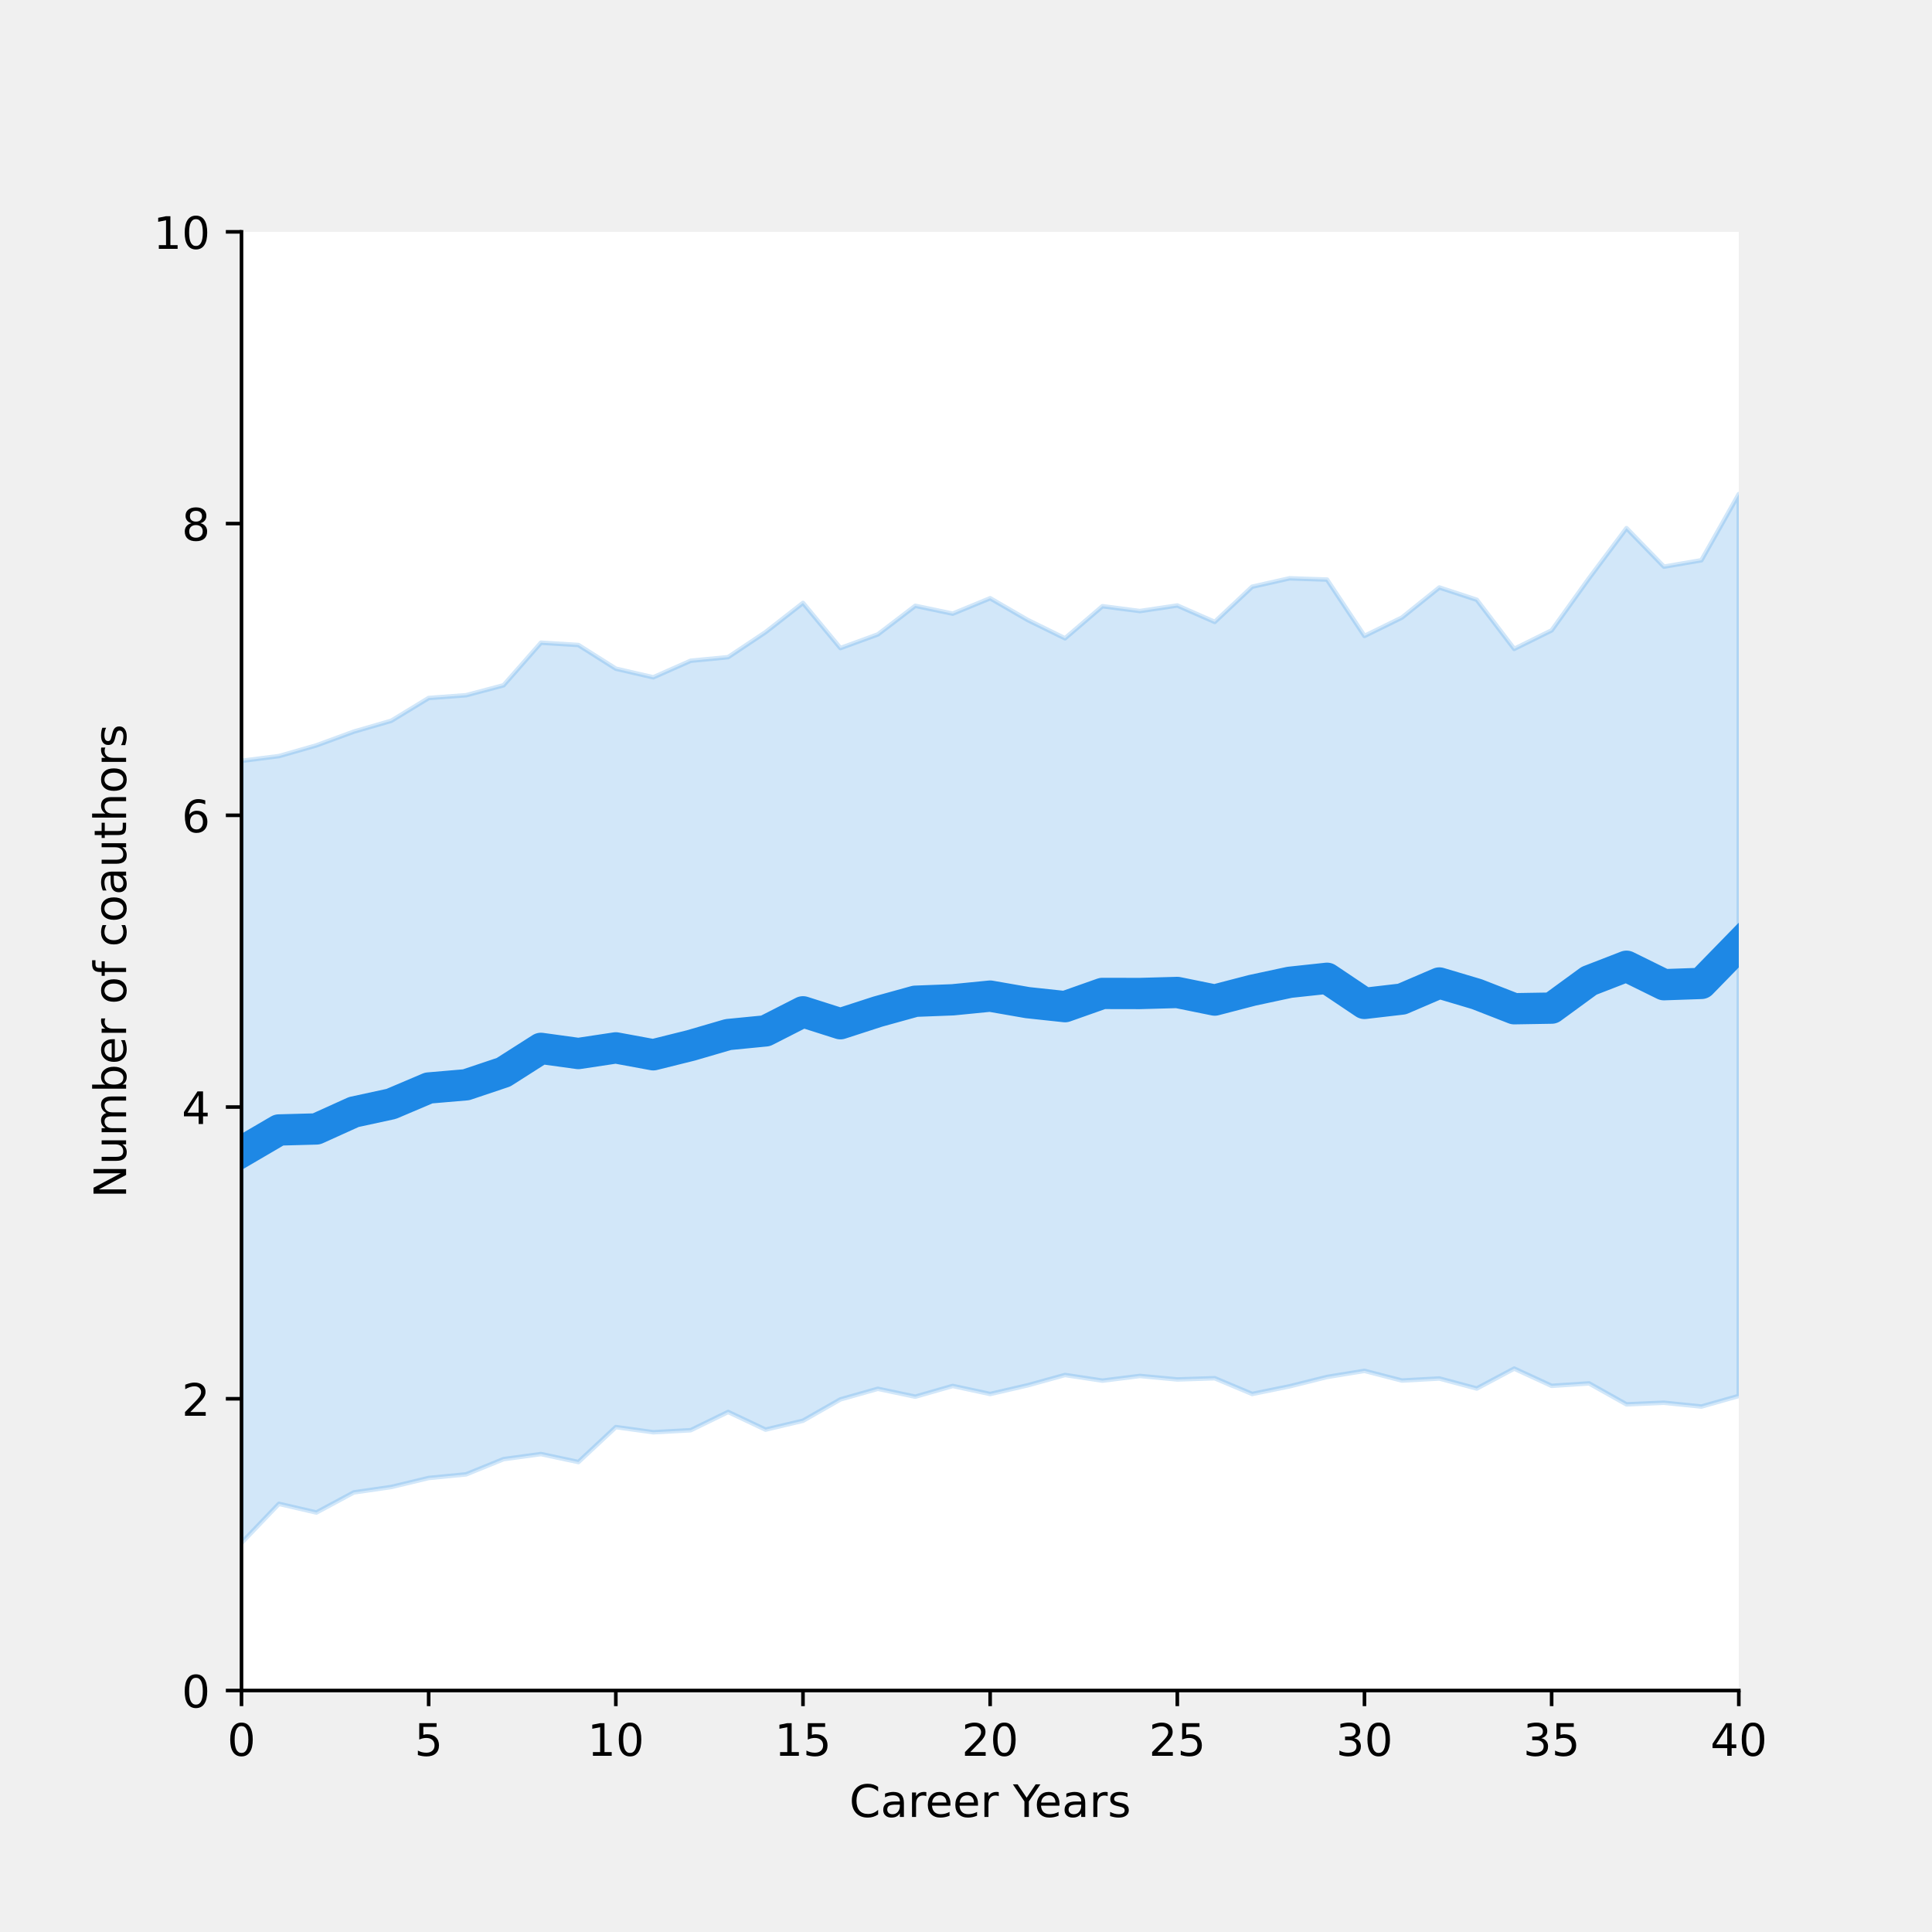
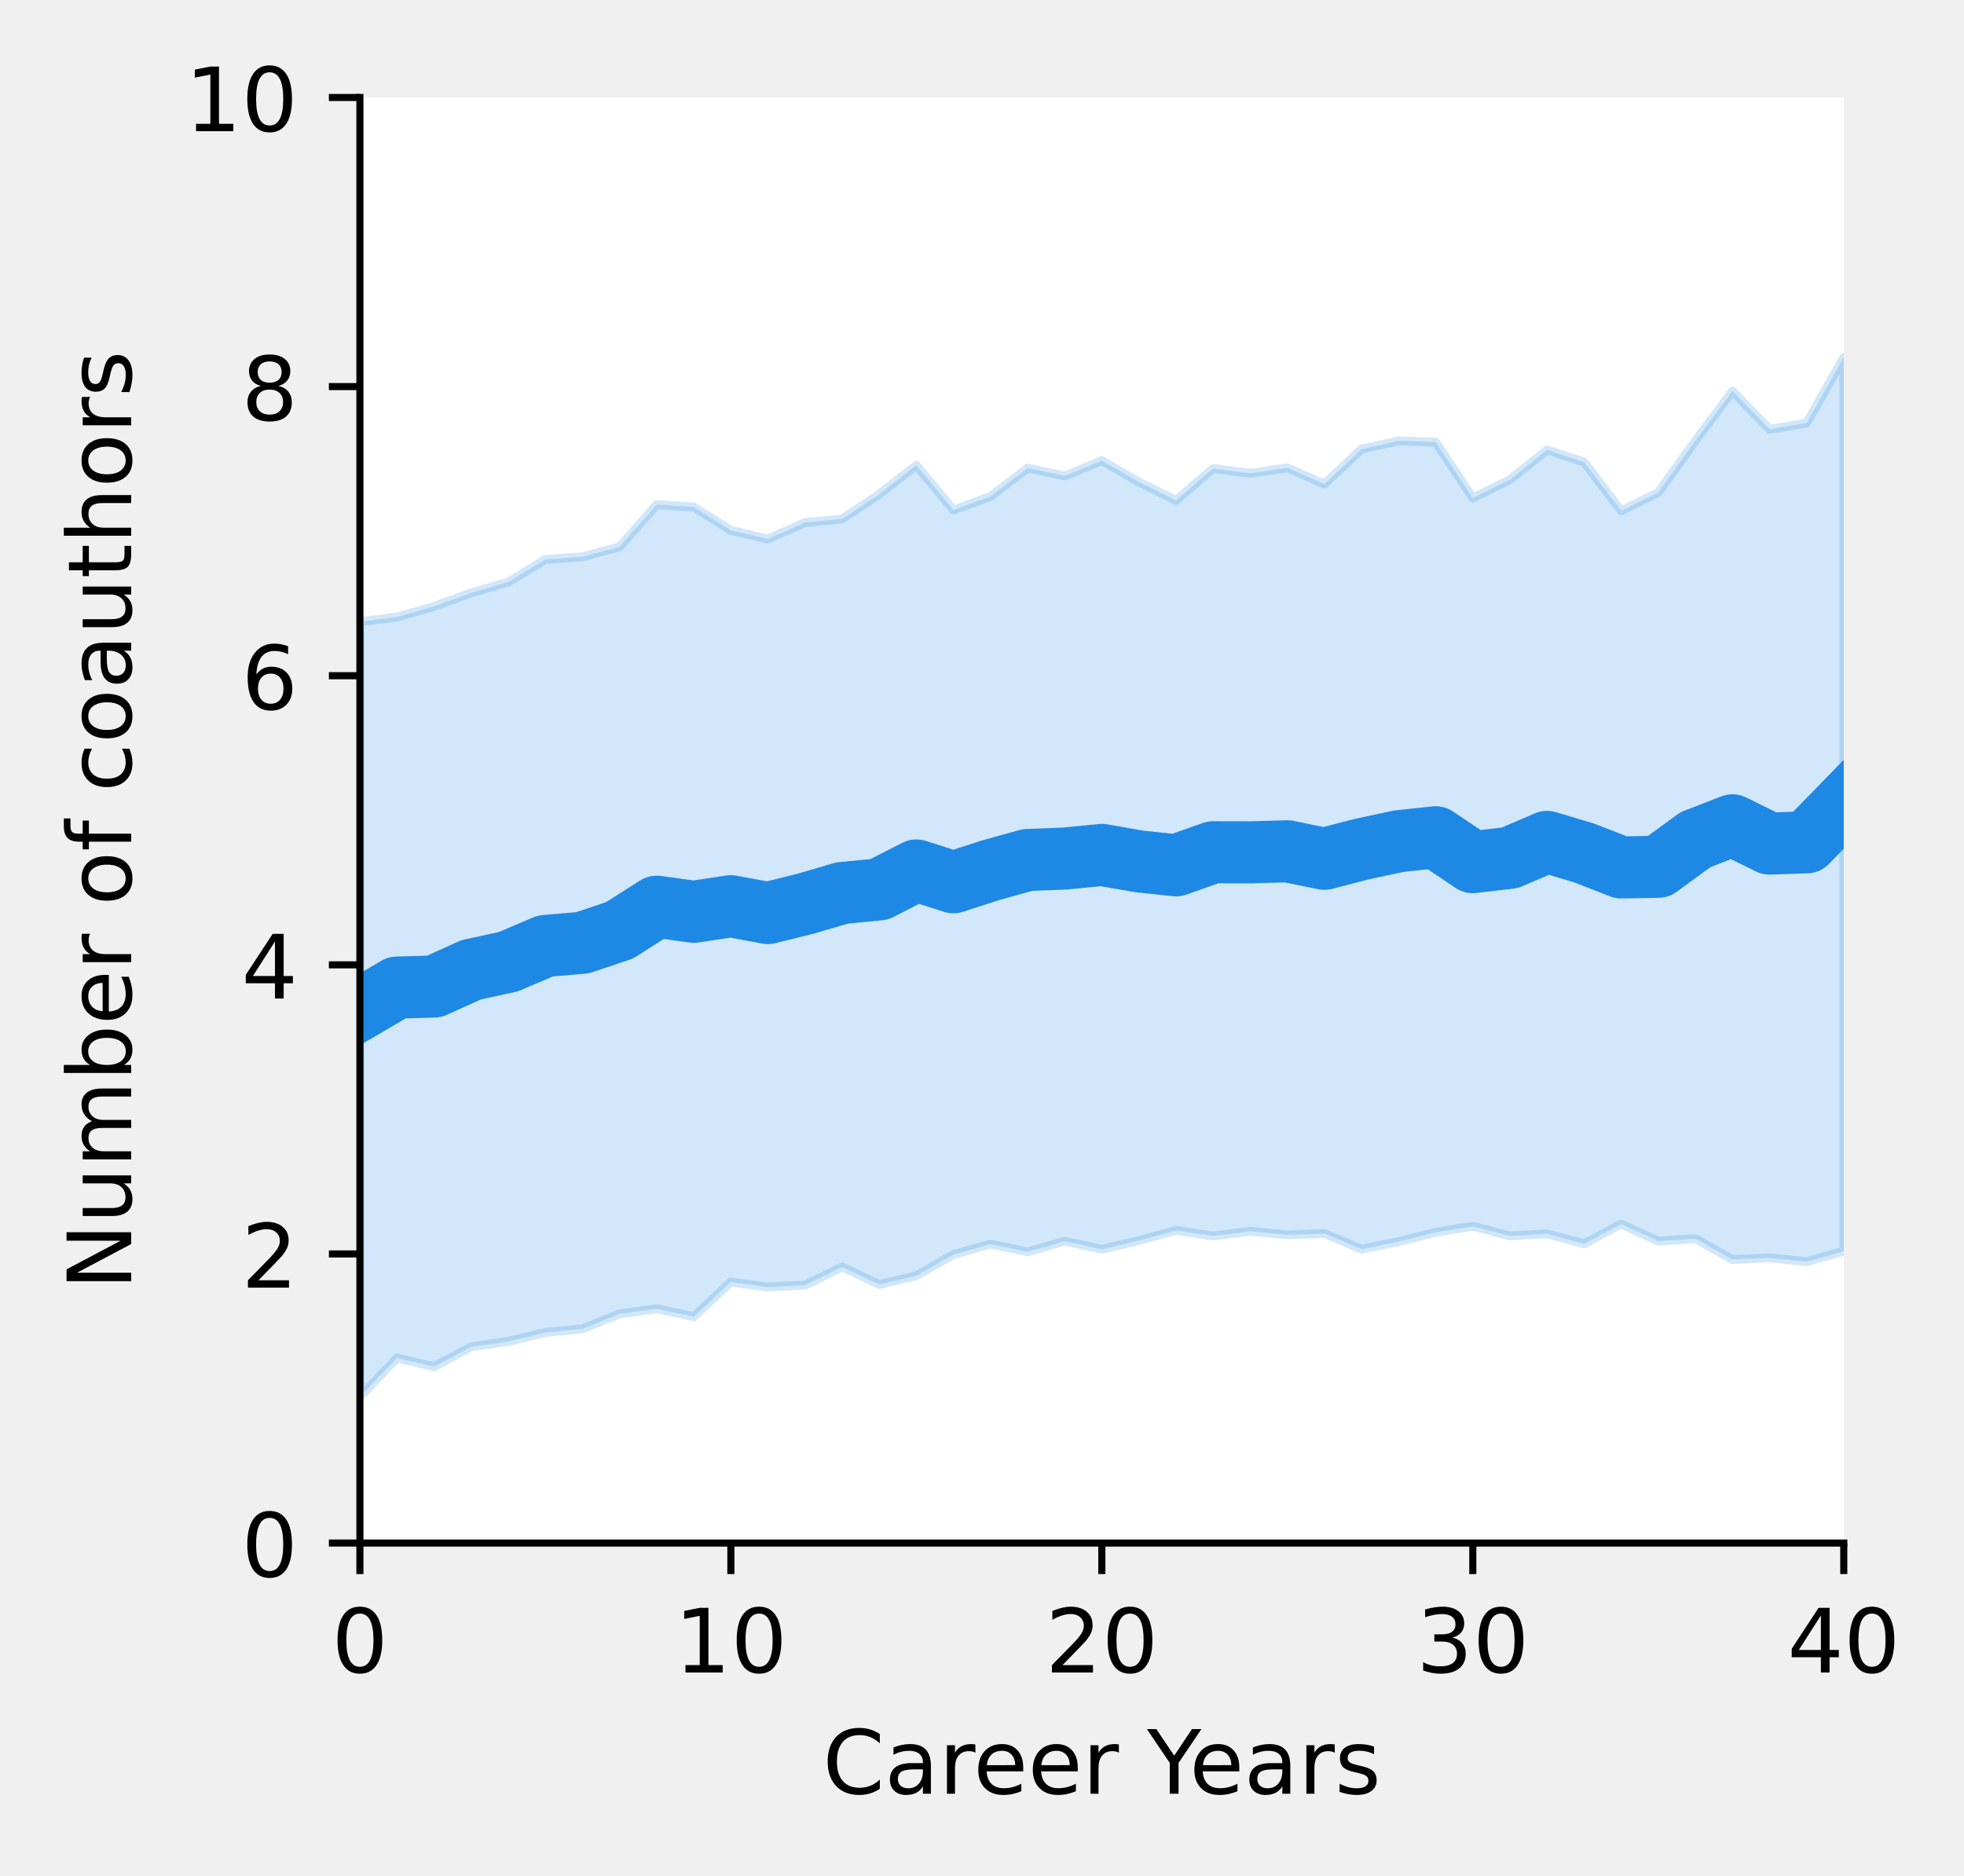
- <svg xmlns="http://www.w3.org/2000/svg" xmlns:xlink="http://www.w3.org/1999/xlink" width="432pt" height="432pt" viewBox="0 0 432 432" version="1.1">
+ <svg xmlns="http://www.w3.org/2000/svg" xmlns:xlink="http://www.w3.org/1999/xlink" width="221.566pt" height="211.635pt" viewBox="0 0 221.566 211.635" version="1.1">
  <defs>
    <style type="text/css">*{stroke-linejoin: round; stroke-linecap: butt}</style>
  </defs>
  <g id="figure_1">
    <g id="patch_1">
-       <path d="M 0 432  L 432 432  L 432 0  L 0 0  L 0 432  z " style="fill: none" />
+       <path d="M -0 211.635  L 221.566 211.635  L 221.566 0  L -0 0  L -0 211.635  z " style="fill: none" />
    </g>
    <g id="axes_1">
      <g id="patch_2">
-         <path d="M 54 378  L 388.8 378  L 388.8 51.84  L 54 51.84  z " style="fill: #ffffff" />
+         <path d="M 40.603 174.079  L 208.003 174.079  L 208.003 10.999  L 40.603 10.999  z " style="fill: #ffffff" />
      </g>
      <g id="PolyCollection_1">
        <defs>
-           <path id="m0a6d0a810b" d="M 54 -87.001  L 54 -261.879  L 62.37 -262.937  L 70.74 -265.332  L 79.11 -268.406  L 87.48 -270.828  L 95.85 -275.924  L 104.22 -276.548  L 112.59 -278.768  L 120.96 -288.294  L 129.33 -287.778  L 137.7 -282.482  L 146.07 -280.553  L 154.44 -284.259  L 162.81 -285.06  L 171.18 -290.649  L 179.55 -297.188  L 187.92 -287.088  L 196.29 -290.147  L 204.66 -296.539  L 213.03 -294.783  L 221.4 -298.233  L 229.77 -293.385  L 238.14 -289.272  L 246.51 -296.449  L 254.88 -295.366  L 263.25 -296.611  L 271.62 -292.939  L 279.99 -300.81  L 288.36 -302.691  L 296.73 -302.4  L 305.1 -289.802  L 313.47 -293.91  L 321.84 -300.635  L 330.21 -297.889  L 338.58 -286.91  L 346.95 -291.047  L 355.32 -302.719  L 363.69 -313.905  L 372.06 -305.295  L 380.43 -306.724  L 388.8 -321.525  L 388.8 -119.864  L 388.8 -119.864  L 380.43 -117.49  L 372.06 -118.344  L 363.69 -117.98  L 355.32 -122.67  L 346.95 -122.119  L 338.58 -125.978  L 330.21 -121.527  L 321.84 -123.765  L 313.47 -123.307  L 305.1 -125.471  L 296.73 -124.105  L 288.36 -122.015  L 279.99 -120.307  L 271.62 -123.826  L 263.25 -123.552  L 254.88 -124.335  L 246.51 -123.284  L 238.14 -124.548  L 229.77 -122.233  L 221.4 -120.299  L 213.03 -122.099  L 204.66 -119.7  L 196.29 -121.461  L 187.92 -119.093  L 179.55 -114.32  L 171.18 -112.333  L 162.81 -116.282  L 154.44 -112.199  L 146.07 -111.745  L 137.7 -112.9  L 129.33 -105.082  L 120.96 -106.868  L 112.59 -105.732  L 104.22 -102.33  L 95.85 -101.517  L 87.48 -99.503  L 79.11 -98.292  L 70.74 -93.797  L 62.37 -95.738  L 54 -87.001  z " style="stroke: #1e88e5; stroke-opacity: 0.2" />
+           <path id="mc6dfafb2fe" d="M 40.603 -54.057  L 40.603 -141.496  L 44.788 -142.025  L 48.973 -143.222  L 53.158 -144.759  L 57.343 -145.97  L 61.528 -148.518  L 65.713 -148.83  L 69.898 -149.94  L 74.083 -154.703  L 78.268 -154.445  L 82.453 -151.797  L 86.638 -150.833  L 90.823 -152.686  L 95.008 -153.086  L 99.193 -155.881  L 103.378 -159.15  L 107.563 -154.1  L 111.748 -155.63  L 115.933 -158.826  L 120.118 -157.948  L 124.303 -159.673  L 128.488 -157.249  L 132.673 -155.192  L 136.858 -158.781  L 141.043 -158.239  L 145.228 -158.862  L 149.413 -157.026  L 153.598 -160.961  L 157.783 -161.902  L 161.968 -161.756  L 166.153 -155.457  L 170.338 -157.511  L 174.523 -160.874  L 178.708 -159.501  L 182.893 -154.011  L 187.078 -156.08  L 191.263 -161.916  L 195.448 -167.509  L 199.633 -163.204  L 203.818 -163.918  L 208.003 -171.319  L 208.003 -70.488  L 208.003 -70.488  L 203.818 -69.301  L 199.633 -69.728  L 195.448 -69.546  L 191.263 -71.891  L 187.078 -71.616  L 182.893 -73.545  L 178.708 -71.32  L 174.523 -72.439  L 170.338 -72.21  L 166.153 -73.292  L 161.968 -72.609  L 157.783 -71.564  L 153.598 -70.71  L 149.413 -72.469  L 145.228 -72.332  L 141.043 -72.724  L 136.858 -72.198  L 132.673 -72.83  L 128.488 -71.673  L 124.303 -70.706  L 120.118 -71.606  L 115.933 -70.406  L 111.748 -71.287  L 107.563 -70.103  L 103.378 -67.716  L 99.193 -66.723  L 95.008 -68.697  L 90.823 -66.656  L 86.638 -66.429  L 82.453 -67.006  L 78.268 -63.097  L 74.083 -63.99  L 69.898 -63.422  L 65.713 -61.721  L 61.528 -61.315  L 57.343 -60.308  L 53.158 -59.702  L 48.973 -57.455  L 44.788 -58.425  L 40.603 -54.057  z " style="stroke: #1e88e5; stroke-opacity: 0.2" />
        </defs>
-         <g clip-path="url(#pf0efb331fc)">
-           <use xlink:href="#m0a6d0a810b" x="0" y="432" style="fill: #1e88e5; fill-opacity: 0.2; stroke: #1e88e5; stroke-opacity: 0.2" />
+         <g clip-path="url(#p8e484c2365)">
+           <use xlink:href="#mc6dfafb2fe" x="0" y="211.635" style="fill: #1e88e5; fill-opacity: 0.2; stroke: #1e88e5; stroke-opacity: 0.2" />
        </g>
      </g>
      <g id="matplotlib.axis_1">
        <g id="xtick_1">
          <g id="line2d_1">
            <defs>
-               <path id="m0c5ef98e49" d="M 0 0  L 0 3.5  " style="stroke: #000000; stroke-width: 0.8" />
-             </defs>
-             <g>
-               <use xlink:href="#m0c5ef98e49" x="54" y="378" style="stroke: #000000; stroke-width: 0.8" />
+               <path id="m234c2385be" d="M 0 0  L 0 3.5  " style="stroke: #000000; stroke-width: 0.8" />
+             </defs>
+             <g>
+               <use xlink:href="#m234c2385be" x="40.603" y="174.079" style="stroke: #000000; stroke-width: 0.8" />
            </g>
          </g>
          <g id="text_1">
-             <g transform="translate(50.81875 392.5984)scale(0.1 -0.1)">
+             <g transform="translate(37.42188 188.6777)scale(0.1 -0.1)">
              <defs>
                <path id="DejaVuSans-30" d="M 2034 4250  Q 1547 4250 1301 3770  Q 1056 3291 1056 2328  Q 1056 1369 1301 889  Q 1547 409 2034 409  Q 2525 409 2770 889  Q 3016 1369 3016 2328  Q 3016 3291 2770 3770  Q 2525 4250 2034 4250  z M 2034 4750  Q 2819 4750 3233 4129  Q 3647 3509 3647 2328  Q 3647 1150 3233 529  Q 2819 -91 2034 -91  Q 1250 -91 836 529  Q 422 1150 422 2328  Q 422 3509 836 4129  Q 1250 4750 2034 4750  z " transform="scale(0.015625)" />
              </defs>
              <use xlink:href="#DejaVuSans-30" />
            </g>
          </g>
        </g>
        <g id="xtick_2">
          <g id="line2d_2">
            <g>
-               <use xlink:href="#m0c5ef98e49" x="95.85" y="378" style="stroke: #000000; stroke-width: 0.8" />
+               <use xlink:href="#m234c2385be" x="82.453" y="174.079" style="stroke: #000000; stroke-width: 0.8" />
            </g>
          </g>
          <g id="text_2">
-             <g transform="translate(92.66875 392.5984)scale(0.1 -0.1)">
-               <defs>
-                 <path id="DejaVuSans-35" d="M 691 4666  L 3169 4666  L 3169 4134  L 1269 4134  L 1269 2991  Q 1406 3038 1543 3061  Q 1681 3084 1819 3084  Q 2600 3084 3056 2656  Q 3513 2228 3513 1497  Q 3513 744 3044 326  Q 2575 -91 1722 -91  Q 1428 -91 1123 -41  Q 819 9 494 109  L 494 744  Q 775 591 1075 516  Q 1375 441 1709 441  Q 2250 441 2565 725  Q 2881 1009 2881 1497  Q 2881 1984 2565 2268  Q 2250 2553 1709 2553  Q 1456 2553 1204 2497  Q 953 2441 691 2322  L 691 4666  z " transform="scale(0.015625)" />
-               </defs>
-               <use xlink:href="#DejaVuSans-35" />
+             <g transform="translate(76.09063 188.6777)scale(0.1 -0.1)">
+               <defs>
+                 <path id="DejaVuSans-31" d="M 794 531  L 1825 531  L 1825 4091  L 703 3866  L 703 4441  L 1819 4666  L 2450 4666  L 2450 531  L 3481 531  L 3481 0  L 794 0  L 794 531  z " transform="scale(0.015625)" />
+               </defs>
+               <use xlink:href="#DejaVuSans-31" />
+               <use xlink:href="#DejaVuSans-30" x="63.623" />
            </g>
          </g>
        </g>
        <g id="xtick_3">
          <g id="line2d_3">
            <g>
-               <use xlink:href="#m0c5ef98e49" x="137.7" y="378" style="stroke: #000000; stroke-width: 0.8" />
+               <use xlink:href="#m234c2385be" x="124.303" y="174.079" style="stroke: #000000; stroke-width: 0.8" />
            </g>
          </g>
          <g id="text_3">
-             <g transform="translate(131.3375 392.5984)scale(0.1 -0.1)">
-               <defs>
-                 <path id="DejaVuSans-31" d="M 794 531  L 1825 531  L 1825 4091  L 703 3866  L 703 4441  L 1819 4666  L 2450 4666  L 2450 531  L 3481 531  L 3481 0  L 794 0  L 794 531  z " transform="scale(0.015625)" />
-               </defs>
-               <use xlink:href="#DejaVuSans-31" />
+             <g transform="translate(117.9406 188.6777)scale(0.1 -0.1)">
+               <defs>
+                 <path id="DejaVuSans-32" d="M 1228 531  L 3431 531  L 3431 0  L 469 0  L 469 531  Q 828 903 1448 1529  Q 2069 2156 2228 2338  Q 2531 2678 2651 2914  Q 2772 3150 2772 3378  Q 2772 3750 2511 3984  Q 2250 4219 1831 4219  Q 1534 4219 1204 4116  Q 875 4013 500 3803  L 500 4441  Q 881 4594 1212 4672  Q 1544 4750 1819 4750  Q 2544 4750 2975 4387  Q 3406 4025 3406 3419  Q 3406 3131 3298 2873  Q 3191 2616 2906 2266  Q 2828 2175 2409 1742  Q 1991 1309 1228 531  z " transform="scale(0.015625)" />
+               </defs>
+               <use xlink:href="#DejaVuSans-32" />
              <use xlink:href="#DejaVuSans-30" x="63.623" />
            </g>
          </g>
        </g>
        <g id="xtick_4">
          <g id="line2d_4">
            <g>
-               <use xlink:href="#m0c5ef98e49" x="179.55" y="378" style="stroke: #000000; stroke-width: 0.8" />
+               <use xlink:href="#m234c2385be" x="166.153" y="174.079" style="stroke: #000000; stroke-width: 0.8" />
            </g>
          </g>
          <g id="text_4">
-             <g transform="translate(173.1875 392.5984)scale(0.1 -0.1)">
-               <use xlink:href="#DejaVuSans-31" />
-               <use xlink:href="#DejaVuSans-35" x="63.623" />
+             <g transform="translate(159.7906 188.6777)scale(0.1 -0.1)">
+               <defs>
+                 <path id="DejaVuSans-33" d="M 2597 2516  Q 3050 2419 3304 2112  Q 3559 1806 3559 1356  Q 3559 666 3084 287  Q 2609 -91 1734 -91  Q 1441 -91 1130 -33  Q 819 25 488 141  L 488 750  Q 750 597 1062 519  Q 1375 441 1716 441  Q 2309 441 2620 675  Q 2931 909 2931 1356  Q 2931 1769 2642 2001  Q 2353 2234 1838 2234  L 1294 2234  L 1294 2753  L 1863 2753  Q 2328 2753 2575 2939  Q 2822 3125 2822 3475  Q 2822 3834 2567 4026  Q 2313 4219 1838 4219  Q 1578 4219 1281 4162  Q 984 4106 628 3988  L 628 4550  Q 988 4650 1302 4700  Q 1616 4750 1894 4750  Q 2613 4750 3031 4423  Q 3450 4097 3450 3541  Q 3450 3153 3228 2886  Q 3006 2619 2597 2516  z " transform="scale(0.015625)" />
+               </defs>
+               <use xlink:href="#DejaVuSans-33" />
+               <use xlink:href="#DejaVuSans-30" x="63.623" />
            </g>
          </g>
        </g>
        <g id="xtick_5">
          <g id="line2d_5">
            <g>
-               <use xlink:href="#m0c5ef98e49" x="221.4" y="378" style="stroke: #000000; stroke-width: 0.8" />
+               <use xlink:href="#m234c2385be" x="208.003" y="174.079" style="stroke: #000000; stroke-width: 0.8" />
            </g>
          </g>
          <g id="text_5">
-             <g transform="translate(215.0375 392.5984)scale(0.1 -0.1)">
-               <defs>
-                 <path id="DejaVuSans-32" d="M 1228 531  L 3431 531  L 3431 0  L 469 0  L 469 531  Q 828 903 1448 1529  Q 2069 2156 2228 2338  Q 2531 2678 2651 2914  Q 2772 3150 2772 3378  Q 2772 3750 2511 3984  Q 2250 4219 1831 4219  Q 1534 4219 1204 4116  Q 875 4013 500 3803  L 500 4441  Q 881 4594 1212 4672  Q 1544 4750 1819 4750  Q 2544 4750 2975 4387  Q 3406 4025 3406 3419  Q 3406 3131 3298 2873  Q 3191 2616 2906 2266  Q 2828 2175 2409 1742  Q 1991 1309 1228 531  z " transform="scale(0.015625)" />
-               </defs>
-               <use xlink:href="#DejaVuSans-32" />
-               <use xlink:href="#DejaVuSans-30" x="63.623" />
-             </g>
-           </g>
-         </g>
-         <g id="xtick_6">
-           <g id="line2d_6">
-             <g>
-               <use xlink:href="#m0c5ef98e49" x="263.25" y="378" style="stroke: #000000; stroke-width: 0.8" />
-             </g>
-           </g>
-           <g id="text_6">
-             <g transform="translate(256.8875 392.5984)scale(0.1 -0.1)">
-               <use xlink:href="#DejaVuSans-32" />
-               <use xlink:href="#DejaVuSans-35" x="63.623" />
-             </g>
-           </g>
-         </g>
-         <g id="xtick_7">
-           <g id="line2d_7">
-             <g>
-               <use xlink:href="#m0c5ef98e49" x="305.1" y="378" style="stroke: #000000; stroke-width: 0.8" />
-             </g>
-           </g>
-           <g id="text_7">
-             <g transform="translate(298.7375 392.5984)scale(0.1 -0.1)">
-               <defs>
-                 <path id="DejaVuSans-33" d="M 2597 2516  Q 3050 2419 3304 2112  Q 3559 1806 3559 1356  Q 3559 666 3084 287  Q 2609 -91 1734 -91  Q 1441 -91 1130 -33  Q 819 25 488 141  L 488 750  Q 750 597 1062 519  Q 1375 441 1716 441  Q 2309 441 2620 675  Q 2931 909 2931 1356  Q 2931 1769 2642 2001  Q 2353 2234 1838 2234  L 1294 2234  L 1294 2753  L 1863 2753  Q 2328 2753 2575 2939  Q 2822 3125 2822 3475  Q 2822 3834 2567 4026  Q 2313 4219 1838 4219  Q 1578 4219 1281 4162  Q 984 4106 628 3988  L 628 4550  Q 988 4650 1302 4700  Q 1616 4750 1894 4750  Q 2613 4750 3031 4423  Q 3450 4097 3450 3541  Q 3450 3153 3228 2886  Q 3006 2619 2597 2516  z " transform="scale(0.015625)" />
-               </defs>
-               <use xlink:href="#DejaVuSans-33" />
-               <use xlink:href="#DejaVuSans-30" x="63.623" />
-             </g>
-           </g>
-         </g>
-         <g id="xtick_8">
-           <g id="line2d_8">
-             <g>
-               <use xlink:href="#m0c5ef98e49" x="346.95" y="378" style="stroke: #000000; stroke-width: 0.8" />
-             </g>
-           </g>
-           <g id="text_8">
-             <g transform="translate(340.5875 392.5984)scale(0.1 -0.1)">
-               <use xlink:href="#DejaVuSans-33" />
-               <use xlink:href="#DejaVuSans-35" x="63.623" />
-             </g>
-           </g>
-         </g>
-         <g id="xtick_9">
-           <g id="line2d_9">
-             <g>
-               <use xlink:href="#m0c5ef98e49" x="388.8" y="378" style="stroke: #000000; stroke-width: 0.8" />
-             </g>
-           </g>
-           <g id="text_9">
-             <g transform="translate(382.4375 392.5984)scale(0.1 -0.1)">
+             <g transform="translate(201.6406 188.6777)scale(0.1 -0.1)">
              <defs>
                <path id="DejaVuSans-34" d="M 2419 4116  L 825 1625  L 2419 1625  L 2419 4116  z M 2253 4666  L 3047 4666  L 3047 1625  L 3713 1625  L 3713 1100  L 3047 1100  L 3047 0  L 2419 0  L 2419 1100  L 313 1100  L 313 1709  L 2253 4666  z " transform="scale(0.015625)" />
              </defs>
              <use xlink:href="#DejaVuSans-34" />
              <use xlink:href="#DejaVuSans-30" x="63.623" />
            </g>
          </g>
        </g>
-         <g id="text_10">
-           <g transform="translate(189.9117 406.2766)scale(0.1 -0.1)">
+         <g id="text_6">
+           <g transform="translate(92.81484 202.3558)scale(0.1 -0.1)">
            <defs>
              <path id="DejaVuSans-43" d="M 4122 4306  L 4122 3641  Q 3803 3938 3442 4084  Q 3081 4231 2675 4231  Q 1875 4231 1450 3742  Q 1025 3253 1025 2328  Q 1025 1406 1450 917  Q 1875 428 2675 428  Q 3081 428 3442 575  Q 3803 722 4122 1019  L 4122 359  Q 3791 134 3420 21  Q 3050 -91 2638 -91  Q 1578 -91 968 557  Q 359 1206 359 2328  Q 359 3453 968 4101  Q 1578 4750 2638 4750  Q 3056 4750 3426 4639  Q 3797 4528 4122 4306  z " transform="scale(0.015625)" />
              <path id="DejaVuSans-61" d="M 2194 1759  Q 1497 1759 1228 1600  Q 959 1441 959 1056  Q 959 750 1161 570  Q 1363 391 1709 391  Q 2188 391 2477 730  Q 2766 1069 2766 1631  L 2766 1759  L 2194 1759  z M 3341 1997  L 3341 0  L 2766 0  L 2766 531  Q 2569 213 2275 61  Q 1981 -91 1556 -91  Q 1019 -91 701 211  Q 384 513 384 1019  Q 384 1609 779 1909  Q 1175 2209 1959 2209  L 2766 2209  L 2766 2266  Q 2766 2663 2505 2880  Q 2244 3097 1772 3097  Q 1472 3097 1187 3025  Q 903 2953 641 2809  L 641 3341  Q 956 3463 1253 3523  Q 1550 3584 1831 3584  Q 2591 3584 2966 3190  Q 3341 2797 3341 1997  z " transform="scale(0.015625)" />
              <path id="DejaVuSans-72" d="M 2631 2963  Q 2534 3019 2420 3045  Q 2306 3072 2169 3072  Q 1681 3072 1420 2755  Q 1159 2438 1159 1844  L 1159 0  L 581 0  L 581 3500  L 1159 3500  L 1159 2956  Q 1341 3275 1631 3429  Q 1922 3584 2338 3584  Q 2397 3584 2469 3576  Q 2541 3569 2628 3553  L 2631 2963  z " transform="scale(0.015625)" />
              <path id="DejaVuSans-65" d="M 3597 1894  L 3597 1613  L 953 1613  Q 991 1019 1311 708  Q 1631 397 2203 397  Q 2534 397 2845 478  Q 3156 559 3463 722  L 3463 178  Q 3153 47 2828 -22  Q 2503 -91 2169 -91  Q 1331 -91 842 396  Q 353 884 353 1716  Q 353 2575 817 3079  Q 1281 3584 2069 3584  Q 2775 3584 3186 3129  Q 3597 2675 3597 1894  z M 3022 2063  Q 3016 2534 2758 2815  Q 2500 3097 2075 3097  Q 1594 3097 1305 2825  Q 1016 2553 972 2059  L 3022 2063  z " transform="scale(0.015625)" />
              <path id="DejaVuSans-20" transform="scale(0.015625)" />
              <path id="DejaVuSans-59" d="M -13 4666  L 666 4666  L 1959 2747  L 3244 4666  L 3922 4666  L 2272 2222  L 2272 0  L 1638 0  L 1638 2222  L -13 4666  z " transform="scale(0.015625)" />
              <path id="DejaVuSans-73" d="M 2834 3397  L 2834 2853  Q 2591 2978 2328 3040  Q 2066 3103 1784 3103  Q 1356 3103 1142 2972  Q 928 2841 928 2578  Q 928 2378 1081 2264  Q 1234 2150 1697 2047  L 1894 2003  Q 2506 1872 2764 1633  Q 3022 1394 3022 966  Q 3022 478 2636 193  Q 2250 -91 1575 -91  Q 1294 -91 989 -36  Q 684 19 347 128  L 347 722  Q 666 556 975 473  Q 1284 391 1588 391  Q 1994 391 2212 530  Q 2431 669 2431 922  Q 2431 1156 2273 1281  Q 2116 1406 1581 1522  L 1381 1569  Q 847 1681 609 1914  Q 372 2147 372 2553  Q 372 3047 722 3315  Q 1072 3584 1716 3584  Q 2034 3584 2315 3537  Q 2597 3491 2834 3397  z " transform="scale(0.015625)" />
            </defs>
            <use xlink:href="#DejaVuSans-43" />
            <use xlink:href="#DejaVuSans-61" x="69.824" />
            <use xlink:href="#DejaVuSans-72" x="131.104" />
            <use xlink:href="#DejaVuSans-65" x="169.967" />
            <use xlink:href="#DejaVuSans-65" x="231.49" />
            <use xlink:href="#DejaVuSans-72" x="293.014" />
            <use xlink:href="#DejaVuSans-20" x="334.127" />
            <use xlink:href="#DejaVuSans-59" x="365.914" />
            <use xlink:href="#DejaVuSans-65" x="413.748" />
            <use xlink:href="#DejaVuSans-61" x="475.271" />
            <use xlink:href="#DejaVuSans-72" x="536.551" />
            <use xlink:href="#DejaVuSans-73" x="577.664" />
          </g>
        </g>
      </g>
      <g id="matplotlib.axis_2">
        <g id="ytick_1">
+           <g id="line2d_6">
+             <defs>
+               <path id="ma1fa16063a" d="M 0 0  L -3.5 0  " style="stroke: #000000; stroke-width: 0.8" />
+             </defs>
+             <g>
+               <use xlink:href="#ma1fa16063a" x="40.603" y="174.079" style="stroke: #000000; stroke-width: 0.8" />
+             </g>
+           </g>
+           <g id="text_7">
+             <g transform="translate(27.24063 177.8784)scale(0.1 -0.1)">
+               <use xlink:href="#DejaVuSans-30" />
+             </g>
+           </g>
+         </g>
+         <g id="ytick_2">
+           <g id="line2d_7">
+             <g>
+               <use xlink:href="#ma1fa16063a" x="40.603" y="141.463" style="stroke: #000000; stroke-width: 0.8" />
+             </g>
+           </g>
+           <g id="text_8">
+             <g transform="translate(27.24063 145.2624)scale(0.1 -0.1)">
+               <use xlink:href="#DejaVuSans-32" />
+             </g>
+           </g>
+         </g>
+         <g id="ytick_3">
+           <g id="line2d_8">
+             <g>
+               <use xlink:href="#ma1fa16063a" x="40.603" y="108.847" style="stroke: #000000; stroke-width: 0.8" />
+             </g>
+           </g>
+           <g id="text_9">
+             <g transform="translate(27.24063 112.6464)scale(0.1 -0.1)">
+               <use xlink:href="#DejaVuSans-34" />
+             </g>
+           </g>
+         </g>
+         <g id="ytick_4">
+           <g id="line2d_9">
+             <g>
+               <use xlink:href="#ma1fa16063a" x="40.603" y="76.231" style="stroke: #000000; stroke-width: 0.8" />
+             </g>
+           </g>
+           <g id="text_10">
+             <g transform="translate(27.24063 80.03044)scale(0.1 -0.1)">
+               <defs>
+                 <path id="DejaVuSans-36" d="M 2113 2584  Q 1688 2584 1439 2293  Q 1191 2003 1191 1497  Q 1191 994 1439 701  Q 1688 409 2113 409  Q 2538 409 2786 701  Q 3034 994 3034 1497  Q 3034 2003 2786 2293  Q 2538 2584 2113 2584  z M 3366 4563  L 3366 3988  Q 3128 4100 2886 4159  Q 2644 4219 2406 4219  Q 1781 4219 1451 3797  Q 1122 3375 1075 2522  Q 1259 2794 1537 2939  Q 1816 3084 2150 3084  Q 2853 3084 3261 2657  Q 3669 2231 3669 1497  Q 3669 778 3244 343  Q 2819 -91 2113 -91  Q 1303 -91 875 529  Q 447 1150 447 2328  Q 447 3434 972 4092  Q 1497 4750 2381 4750  Q 2619 4750 2861 4703  Q 3103 4656 3366 4563  z " transform="scale(0.015625)" />
+               </defs>
+               <use xlink:href="#DejaVuSans-36" />
+             </g>
+           </g>
+         </g>
+         <g id="ytick_5">
          <g id="line2d_10">
-             <defs>
-               <path id="mbc0bbc5701" d="M 0 0  L -3.5 0  " style="stroke: #000000; stroke-width: 0.8" />
-             </defs>
-             <g>
-               <use xlink:href="#mbc0bbc5701" x="54" y="378" style="stroke: #000000; stroke-width: 0.8" />
+             <g>
+               <use xlink:href="#ma1fa16063a" x="40.603" y="43.615" style="stroke: #000000; stroke-width: 0.8" />
            </g>
          </g>
          <g id="text_11">
-             <g transform="translate(40.6375 381.7992)scale(0.1 -0.1)">
-               <use xlink:href="#DejaVuSans-30" />
-             </g>
-           </g>
-         </g>
-         <g id="ytick_2">
+             <g transform="translate(27.24063 47.41444)scale(0.1 -0.1)">
+               <defs>
+                 <path id="DejaVuSans-38" d="M 2034 2216  Q 1584 2216 1326 1975  Q 1069 1734 1069 1313  Q 1069 891 1326 650  Q 1584 409 2034 409  Q 2484 409 2743 651  Q 3003 894 3003 1313  Q 3003 1734 2745 1975  Q 2488 2216 2034 2216  z M 1403 2484  Q 997 2584 770 2862  Q 544 3141 544 3541  Q 544 4100 942 4425  Q 1341 4750 2034 4750  Q 2731 4750 3128 4425  Q 3525 4100 3525 3541  Q 3525 3141 3298 2862  Q 3072 2584 2669 2484  Q 3125 2378 3379 2068  Q 3634 1759 3634 1313  Q 3634 634 3220 271  Q 2806 -91 2034 -91  Q 1263 -91 848 271  Q 434 634 434 1313  Q 434 1759 690 2068  Q 947 2378 1403 2484  z M 1172 3481  Q 1172 3119 1398 2916  Q 1625 2713 2034 2713  Q 2441 2713 2670 2916  Q 2900 3119 2900 3481  Q 2900 3844 2670 4047  Q 2441 4250 2034 4250  Q 1625 4250 1398 4047  Q 1172 3844 1172 3481  z " transform="scale(0.015625)" />
+               </defs>
+               <use xlink:href="#DejaVuSans-38" />
+             </g>
+           </g>
+         </g>
+         <g id="ytick_6">
          <g id="line2d_11">
            <g>
-               <use xlink:href="#mbc0bbc5701" x="54" y="312.768" style="stroke: #000000; stroke-width: 0.8" />
+               <use xlink:href="#ma1fa16063a" x="40.603" y="10.999" style="stroke: #000000; stroke-width: 0.8" />
            </g>
          </g>
          <g id="text_12">
-             <g transform="translate(40.6375 316.5672)scale(0.1 -0.1)">
-               <use xlink:href="#DejaVuSans-32" />
-             </g>
-           </g>
-         </g>
-         <g id="ytick_3">
-           <g id="line2d_12">
-             <g>
-               <use xlink:href="#mbc0bbc5701" x="54" y="247.536" style="stroke: #000000; stroke-width: 0.8" />
-             </g>
-           </g>
-           <g id="text_13">
-             <g transform="translate(40.6375 251.3352)scale(0.1 -0.1)">
-               <use xlink:href="#DejaVuSans-34" />
-             </g>
-           </g>
-         </g>
-         <g id="ytick_4">
-           <g id="line2d_13">
-             <g>
-               <use xlink:href="#mbc0bbc5701" x="54" y="182.304" style="stroke: #000000; stroke-width: 0.8" />
-             </g>
-           </g>
-           <g id="text_14">
-             <g transform="translate(40.6375 186.1032)scale(0.1 -0.1)">
-               <defs>
-                 <path id="DejaVuSans-36" d="M 2113 2584  Q 1688 2584 1439 2293  Q 1191 2003 1191 1497  Q 1191 994 1439 701  Q 1688 409 2113 409  Q 2538 409 2786 701  Q 3034 994 3034 1497  Q 3034 2003 2786 2293  Q 2538 2584 2113 2584  z M 3366 4563  L 3366 3988  Q 3128 4100 2886 4159  Q 2644 4219 2406 4219  Q 1781 4219 1451 3797  Q 1122 3375 1075 2522  Q 1259 2794 1537 2939  Q 1816 3084 2150 3084  Q 2853 3084 3261 2657  Q 3669 2231 3669 1497  Q 3669 778 3244 343  Q 2819 -91 2113 -91  Q 1303 -91 875 529  Q 447 1150 447 2328  Q 447 3434 972 4092  Q 1497 4750 2381 4750  Q 2619 4750 2861 4703  Q 3103 4656 3366 4563  z " transform="scale(0.015625)" />
-               </defs>
-               <use xlink:href="#DejaVuSans-36" />
-             </g>
-           </g>
-         </g>
-         <g id="ytick_5">
-           <g id="line2d_14">
-             <g>
-               <use xlink:href="#mbc0bbc5701" x="54" y="117.072" style="stroke: #000000; stroke-width: 0.8" />
-             </g>
-           </g>
-           <g id="text_15">
-             <g transform="translate(40.6375 120.8712)scale(0.1 -0.1)">
-               <defs>
-                 <path id="DejaVuSans-38" d="M 2034 2216  Q 1584 2216 1326 1975  Q 1069 1734 1069 1313  Q 1069 891 1326 650  Q 1584 409 2034 409  Q 2484 409 2743 651  Q 3003 894 3003 1313  Q 3003 1734 2745 1975  Q 2488 2216 2034 2216  z M 1403 2484  Q 997 2584 770 2862  Q 544 3141 544 3541  Q 544 4100 942 4425  Q 1341 4750 2034 4750  Q 2731 4750 3128 4425  Q 3525 4100 3525 3541  Q 3525 3141 3298 2862  Q 3072 2584 2669 2484  Q 3125 2378 3379 2068  Q 3634 1759 3634 1313  Q 3634 634 3220 271  Q 2806 -91 2034 -91  Q 1263 -91 848 271  Q 434 634 434 1313  Q 434 1759 690 2068  Q 947 2378 1403 2484  z M 1172 3481  Q 1172 3119 1398 2916  Q 1625 2713 2034 2713  Q 2441 2713 2670 2916  Q 2900 3119 2900 3481  Q 2900 3844 2670 4047  Q 2441 4250 2034 4250  Q 1625 4250 1398 4047  Q 1172 3844 1172 3481  z " transform="scale(0.015625)" />
-               </defs>
-               <use xlink:href="#DejaVuSans-38" />
-             </g>
-           </g>
-         </g>
-         <g id="ytick_6">
-           <g id="line2d_15">
-             <g>
-               <use xlink:href="#mbc0bbc5701" x="54" y="51.84" style="stroke: #000000; stroke-width: 0.8" />
-             </g>
-           </g>
-           <g id="text_16">
-             <g transform="translate(34.275 55.63922)scale(0.1 -0.1)">
+             <g transform="translate(20.87813 14.79844)scale(0.1 -0.1)">
              <use xlink:href="#DejaVuSans-31" />
              <use xlink:href="#DejaVuSans-30" x="63.623" />
            </g>
          </g>
        </g>
-         <g id="text_17">
-           <g transform="translate(28.19531 267.8934)rotate(-90)scale(0.1 -0.1)">
+         <g id="text_13">
+           <g transform="translate(14.79844 145.5127)rotate(-90)scale(0.1 -0.1)">
            <defs>
              <path id="DejaVuSans-4e" d="M 628 4666  L 1478 4666  L 3547 763  L 3547 4666  L 4159 4666  L 4159 0  L 3309 0  L 1241 3903  L 1241 0  L 628 0  L 628 4666  z " transform="scale(0.015625)" />
              <path id="DejaVuSans-75" d="M 544 1381  L 544 3500  L 1119 3500  L 1119 1403  Q 1119 906 1312 657  Q 1506 409 1894 409  Q 2359 409 2629 706  Q 2900 1003 2900 1516  L 2900 3500  L 3475 3500  L 3475 0  L 2900 0  L 2900 538  Q 2691 219 2414 64  Q 2138 -91 1772 -91  Q 1169 -91 856 284  Q 544 659 544 1381  z M 1991 3584  L 1991 3584  z " transform="scale(0.015625)" />
              <path id="DejaVuSans-6d" d="M 3328 2828  Q 3544 3216 3844 3400  Q 4144 3584 4550 3584  Q 5097 3584 5394 3201  Q 5691 2819 5691 2113  L 5691 0  L 5113 0  L 5113 2094  Q 5113 2597 4934 2840  Q 4756 3084 4391 3084  Q 3944 3084 3684 2787  Q 3425 2491 3425 1978  L 3425 0  L 2847 0  L 2847 2094  Q 2847 2600 2669 2842  Q 2491 3084 2119 3084  Q 1678 3084 1418 2786  Q 1159 2488 1159 1978  L 1159 0  L 581 0  L 581 3500  L 1159 3500  L 1159 2956  Q 1356 3278 1631 3431  Q 1906 3584 2284 3584  Q 2666 3584 2933 3390  Q 3200 3197 3328 2828  z " transform="scale(0.015625)" />
              <path id="DejaVuSans-62" d="M 3116 1747  Q 3116 2381 2855 2742  Q 2594 3103 2138 3103  Q 1681 3103 1420 2742  Q 1159 2381 1159 1747  Q 1159 1113 1420 752  Q 1681 391 2138 391  Q 2594 391 2855 752  Q 3116 1113 3116 1747  z M 1159 2969  Q 1341 3281 1617 3432  Q 1894 3584 2278 3584  Q 2916 3584 3314 3078  Q 3713 2572 3713 1747  Q 3713 922 3314 415  Q 2916 -91 2278 -91  Q 1894 -91 1617 61  Q 1341 213 1159 525  L 1159 0  L 581 0  L 581 4863  L 1159 4863  L 1159 2969  z " transform="scale(0.015625)" />
              <path id="DejaVuSans-6f" d="M 1959 3097  Q 1497 3097 1228 2736  Q 959 2375 959 1747  Q 959 1119 1226 758  Q 1494 397 1959 397  Q 2419 397 2687 759  Q 2956 1122 2956 1747  Q 2956 2369 2687 2733  Q 2419 3097 1959 3097  z M 1959 3584  Q 2709 3584 3137 3096  Q 3566 2609 3566 1747  Q 3566 888 3137 398  Q 2709 -91 1959 -91  Q 1206 -91 779 398  Q 353 888 353 1747  Q 353 2609 779 3096  Q 1206 3584 1959 3584  z " transform="scale(0.015625)" />
              <path id="DejaVuSans-66" d="M 2375 4863  L 2375 4384  L 1825 4384  Q 1516 4384 1395 4259  Q 1275 4134 1275 3809  L 1275 3500  L 2222 3500  L 2222 3053  L 1275 3053  L 1275 0  L 697 0  L 697 3053  L 147 3053  L 147 3500  L 697 3500  L 697 3744  Q 697 4328 969 4595  Q 1241 4863 1831 4863  L 2375 4863  z " transform="scale(0.015625)" />
              <path id="DejaVuSans-63" d="M 3122 3366  L 3122 2828  Q 2878 2963 2633 3030  Q 2388 3097 2138 3097  Q 1578 3097 1268 2742  Q 959 2388 959 1747  Q 959 1106 1268 751  Q 1578 397 2138 397  Q 2388 397 2633 464  Q 2878 531 3122 666  L 3122 134  Q 2881 22 2623 -34  Q 2366 -91 2075 -91  Q 1284 -91 818 406  Q 353 903 353 1747  Q 353 2603 823 3093  Q 1294 3584 2113 3584  Q 2378 3584 2631 3529  Q 2884 3475 3122 3366  z " transform="scale(0.015625)" />
              <path id="DejaVuSans-74" d="M 1172 4494  L 1172 3500  L 2356 3500  L 2356 3053  L 1172 3053  L 1172 1153  Q 1172 725 1289 603  Q 1406 481 1766 481  L 2356 481  L 2356 0  L 1766 0  Q 1100 0 847 248  Q 594 497 594 1153  L 594 3053  L 172 3053  L 172 3500  L 594 3500  L 594 4494  L 1172 4494  z " transform="scale(0.015625)" />
              <path id="DejaVuSans-68" d="M 3513 2113  L 3513 0  L 2938 0  L 2938 2094  Q 2938 2591 2744 2837  Q 2550 3084 2163 3084  Q 1697 3084 1428 2787  Q 1159 2491 1159 1978  L 1159 0  L 581 0  L 581 4863  L 1159 4863  L 1159 2956  Q 1366 3272 1645 3428  Q 1925 3584 2291 3584  Q 2894 3584 3203 3211  Q 3513 2838 3513 2113  z " transform="scale(0.015625)" />
            </defs>
            <use xlink:href="#DejaVuSans-4e" />
            <use xlink:href="#DejaVuSans-75" x="74.805" />
            <use xlink:href="#DejaVuSans-6d" x="138.184" />
            <use xlink:href="#DejaVuSans-62" x="235.596" />
            <use xlink:href="#DejaVuSans-65" x="299.072" />
            <use xlink:href="#DejaVuSans-72" x="360.596" />
            <use xlink:href="#DejaVuSans-20" x="401.709" />
            <use xlink:href="#DejaVuSans-6f" x="433.496" />
            <use xlink:href="#DejaVuSans-66" x="494.678" />
            <use xlink:href="#DejaVuSans-20" x="529.883" />
            <use xlink:href="#DejaVuSans-63" x="561.67" />
            <use xlink:href="#DejaVuSans-6f" x="616.65" />
            <use xlink:href="#DejaVuSans-61" x="677.832" />
            <use xlink:href="#DejaVuSans-75" x="739.111" />
            <use xlink:href="#DejaVuSans-74" x="802.49" />
            <use xlink:href="#DejaVuSans-68" x="841.699" />
            <use xlink:href="#DejaVuSans-6f" x="905.078" />
            <use xlink:href="#DejaVuSans-72" x="966.26" />
            <use xlink:href="#DejaVuSans-73" x="1007.373" />
          </g>
        </g>
      </g>
-       <g id="line2d_16">
-         <path d="M 54 257.56  L 62.37 252.663  L 70.74 252.436  L 79.11 248.651  L 87.48 246.834  L 95.85 243.279  L 104.22 242.561  L 112.59 239.75  L 120.96 234.419  L 129.33 235.57  L 137.7 234.309  L 146.07 235.851  L 154.44 233.771  L 162.81 231.329  L 171.18 230.509  L 179.55 226.246  L 187.92 228.91  L 196.29 226.196  L 204.66 223.88  L 213.03 223.559  L 221.4 222.734  L 229.77 224.191  L 238.14 225.09  L 246.51 222.133  L 254.88 222.15  L 263.25 221.919  L 271.62 223.618  L 279.99 221.441  L 288.36 219.647  L 296.73 218.747  L 305.1 224.364  L 313.47 223.391  L 321.84 219.8  L 330.21 222.292  L 338.58 225.556  L 346.95 225.417  L 355.32 219.305  L 363.69 216.058  L 372.06 220.18  L 380.43 219.893  L 388.8 211.306  " clip-path="url(#pf0efb331fc)" style="fill: none; stroke: #1e88e5; stroke-width: 7; stroke-linecap: square" />
+       <g id="line2d_12">
+         <path d="M 40.603 113.859  L 44.788 111.411  L 48.973 111.297  L 53.158 109.405  L 57.343 108.496  L 61.528 106.719  L 65.713 106.36  L 69.898 104.954  L 74.083 102.289  L 78.268 102.864  L 82.453 102.234  L 86.638 103.005  L 90.823 101.965  L 95.008 100.744  L 99.193 100.334  L 103.378 98.202  L 107.563 99.534  L 111.748 98.177  L 115.933 97.019  L 120.118 96.859  L 124.303 96.446  L 128.488 97.175  L 132.673 97.624  L 136.858 96.146  L 141.043 96.154  L 145.228 96.038  L 149.413 96.888  L 153.598 95.8  L 157.783 94.903  L 161.968 94.453  L 166.153 97.261  L 170.338 96.775  L 174.523 94.979  L 178.708 96.225  L 182.893 97.857  L 187.078 97.788  L 191.263 94.732  L 195.448 93.108  L 199.633 95.169  L 203.818 95.026  L 208.003 90.732  " clip-path="url(#p8e484c2365)" style="fill: none; stroke: #1e88e5; stroke-width: 7; stroke-linecap: square" />
      </g>
      <g id="patch_3">
-         <path d="M 54 378  L 54 51.84  " style="fill: none; stroke: #000000; stroke-width: 0.8; stroke-linejoin: miter; stroke-linecap: square" />
+         <path d="M 40.603 174.079  L 40.603 10.999  " style="fill: none; stroke: #000000; stroke-width: 0.8; stroke-linejoin: miter; stroke-linecap: square" />
      </g>
      <g id="patch_4">
-         <path d="M 54 378  L 388.8 378  " style="fill: none; stroke: #000000; stroke-width: 0.8; stroke-linejoin: miter; stroke-linecap: square" />
+         <path d="M 40.603 174.079  L 208.003 174.079  " style="fill: none; stroke: #000000; stroke-width: 0.8; stroke-linejoin: miter; stroke-linecap: square" />
      </g>
    </g>
  </g>
  <defs>
-     <clipPath id="pf0efb331fc">
-       <rect x="54" y="51.84" width="334.8" height="326.16" />
+     <clipPath id="p8e484c2365">
+       <rect x="40.603" y="10.999" width="167.4" height="163.08" />
    </clipPath>
  </defs>
</svg>
